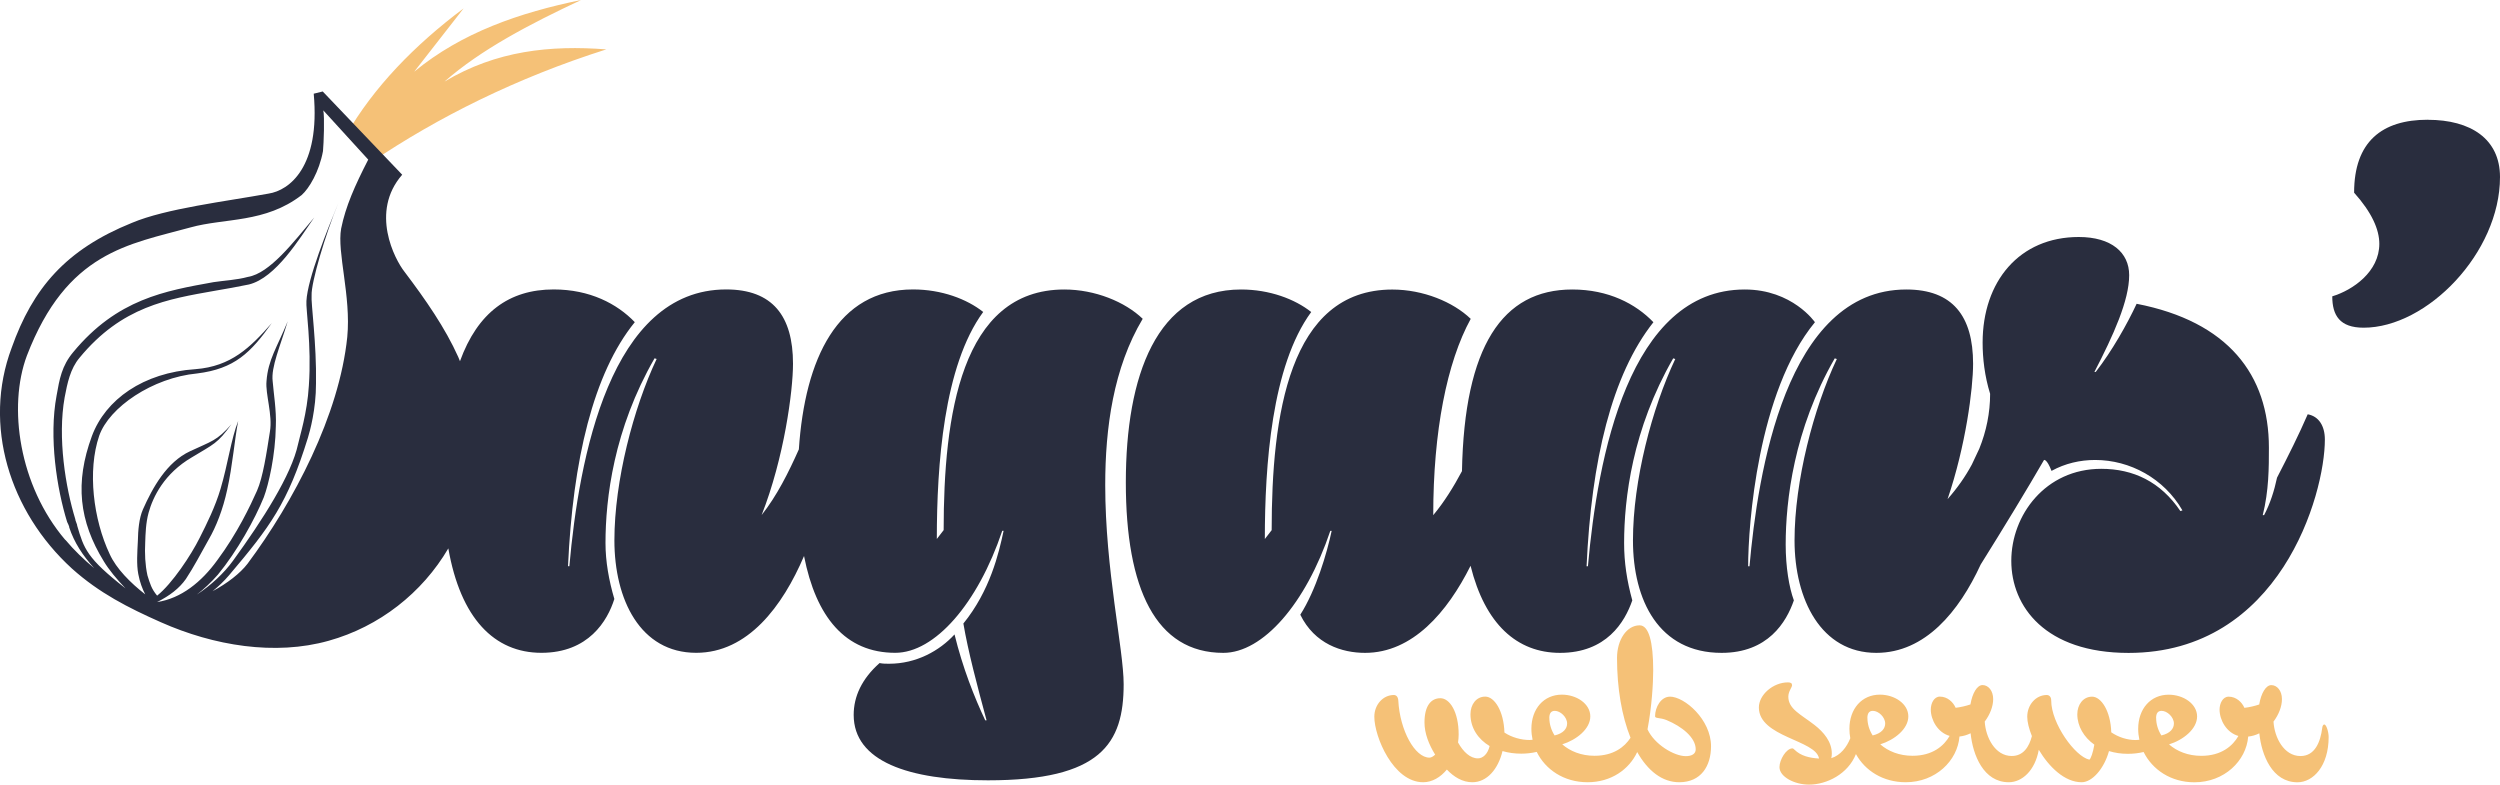
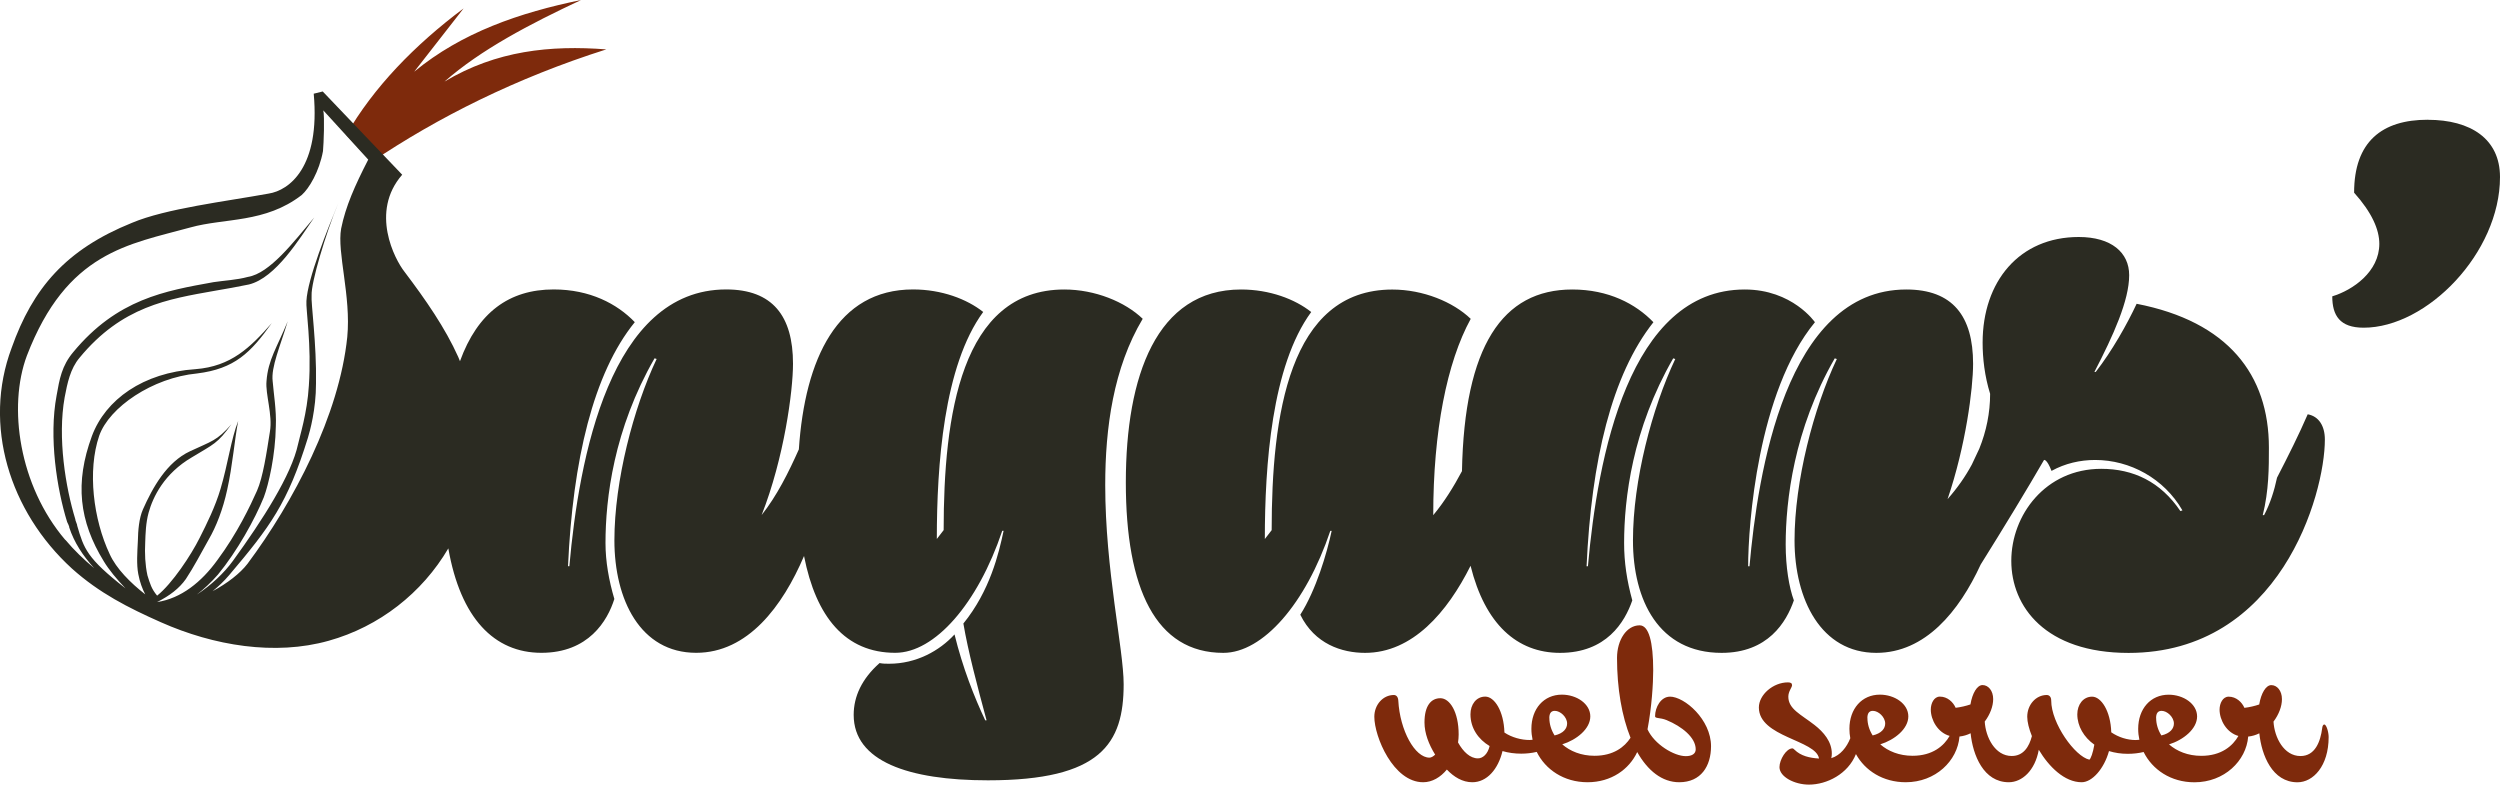
<svg xmlns="http://www.w3.org/2000/svg" id="Layer_2" data-name="Layer 2" viewBox="0 0 482.91 151.57">
  <defs>
    <style>
      .cls-1 {
-         fill: #292d3e;
+         fill: #2b2b22;
      }

      .cls-2 {
-         fill: #f5c177;
+         fill: #7e2a0c;
      }
    </style>
  </defs>
  <g id="Layer_1-2" data-name="Layer 1">
    <g>
      <g id="path2554">
        <path class="cls-2" d="M89.56,1.61l-9.55,12.24c9.2-7.59,20.34-11.4,32.24-13.85-9.97,4.67-19.37,9.6-26.39,15.76,10.05-6.01,20.47-7.05,31.26-6.22-17.38,5.51-32.62,13.16-45.36,21.76l-4.88-5.25c5.27-9.16,13.18-17.33,22.69-24.44h0Z" />
      </g>
      <g>
        <path class="cls-1" d="M220.73,61.58c-3.42-3.29-9.22-5.66-15.14-5.66-20.02,0-23.31,24.49-23.31,46.48l-1.32,1.71c0-14.22,1.32-33.45,8.96-43.85-3.16-2.5-8.03-4.35-13.56-4.35-14.6,0-20.88,13.38-22.05,30.89-1.99,4.46-4.24,8.97-7.19,12.69,4.35-11.06,6.06-23.97,6.06-29.23,0-9.22-3.95-14.35-12.91-14.35-22.39,0-28.44,32.53-30.29,53.46h-.26c.92-20.41,4.87-37.27,12.9-47.14-3.42-3.56-8.69-6.32-15.67-6.32-8.59,0-14.68,4.44-18.1,13.86-.12-.28-.22-.56-.34-.83-2.5-5.57-6.27-11.02-10.38-16.45-1.87-2.37-6.71-11.56-.44-18.74l-15.35-16.08-1.74.43c1.28,14.13-4.69,18.69-8.74,19.3-8.22,1.5-19.82,2.88-26.36,5.64-12.76,5.15-19.16,12.61-23.26,24.18-5.57,14.87-.44,31.56,11.65,42.6,5.28,4.74,10.89,7.58,17.2,10.38,10.18,4.52,22.01,6.5,32.41,3.57,9.76-2.72,18.06-9.24,23.1-17.84,2.36,13.49,8.87,20.17,17.98,20.17s12.77-6.19,14.09-10.4c-1.05-3.56-1.71-7.24-1.71-10.8,0-8.56,1.58-21.99,9.48-35.69l.4.13c-4.48,9.48-8.16,23.57-8.16,35.03s5,21.73,15.8,21.73c9.97,0,16.69-8.99,20.83-18.7,2.31,11.79,7.98,18.7,17.62,18.7,7.64,0,15.93-9.48,20.67-23.57h.26c-.92,4.35-2.63,11.59-7.77,17.91.92,5.4,2.63,11.85,4.48,18.7h-.26c-2.11-4.48-4.35-10.14-5.93-16.59-2.9,3.16-7.37,5.66-12.64,5.66-.66,0-1.18,0-1.84-.13-3.42,3.03-5,6.45-5,10.01,0,8.95,10.54,12.64,25.94,12.64,21.86,0,26.21-7.11,26.21-18.57,0-6.72-3.56-22.12-3.56-38.45,0-11.06,1.58-22.65,7.24-32.13ZM12.59,104.27c-8.91-10.48-11.09-25.69-7.4-35.56,7.72-20.09,19.66-21.49,31.6-24.78,6.66-1.85,14.43-.8,21.49-6.26,1.42-1.26,3.38-4.51,4.11-8.48.14-1.48.33-6.55.06-7.87l8.68,9.51s0,.01,0,.02v-.02c-2.59,5.04-4.37,9.05-5.23,13.31-.84,4.6,1.94,13.05,1.18,20.95-1.55,15.1-10.34,31.81-19.27,43.81-1.43,1.86-3.89,3.77-6.75,5.3,1.13-.91,2.22-1.94,3.2-3.1,7.93-9.36,11.3-13.87,15.22-26.55.37-1.21,1.57-5.48,1.56-10.47.14-7.66-1-15.55-.85-17.03-.11-2.45,2.69-11.86,5.15-17.8-2.08,5.08-5.93,14.53-6.15,18.9-.14,1.48,1.02,8.52.47,16.35-.32,5.35-1.79,9.85-2.08,11.27-1.27,5.96-6.84,14.65-12.59,22.57-1.7,2.35-4.24,4.73-6.97,6.51,1.38-1.06,2.77-2.36,4.07-3.85,3.73-4.53,7.16-10.73,8.87-14.95.94-2.5,2.23-8.11,2.32-13.73.14-3.03-.43-6.37-.61-8.68-.34-2.72,1.45-6.74,2.91-11.58-2.08,5.08-3.8,7.41-4.1,11.57-.24,2.47,1.21,6.55.66,9.73-.65,4.17-1.35,8.84-2.49,11.42-1.27,2.87-3.83,8.26-7.67,13.42-3.06,4.23-6.99,7.39-11.64,8.1,2.46-1.24,4.29-2.65,5.56-4.45,1.58-2.39,2.8-4.77,4.42-7.65,1.43-2.45,2.75-5.82,3.56-9.58,1.05-4.68,1.44-9.83,2.13-13.3-1.38,3.51-2,8.38-3.4,13.08-1.03,3.49-2.64,6.72-4.06,9.53-1.61,3.24-5.28,8.81-8.2,11.13-1.12-1.35-1.37-2.33-1.87-3.92-.45-2.09-.54-4.19-.43-6.37.06-1.69.11-3.73.65-5.72.84-3.06,3.02-7.59,8.36-10.71,4.24-2.58,4.94-2.62,7.64-6.39-2.8,3.22-3.85,3.27-7.98,5.21-4.54,2.11-7.26,7.08-9.11,11.24-.76,1.72-.94,4.05-.98,6.09-.11,2.18-.28,4.51.08,6.39.29,1.54.79,2.89,1.34,3.93-2.87-2.24-5.59-4.98-6.85-7.75-3.19-6.74-4.33-16.17-2.04-22.88,1.92-5.5,10.3-11.22,18.9-12.04,7.26-.9,10.35-3.99,14.44-9.73-4.14,4.69-7.83,8.37-14.76,8.9-10.08.67-17.36,5.86-19.99,12.93-3.31,9-2.48,16.41,2.31,24.2.95,1.58,2.49,3.45,4.18,5.21-7.48-5.85-8.02-7.63-9.34-12.14.06-.14-.4-1.04-.34-1.18-1.9-6.16-3.47-15.79-2.07-23.58.51-2.69,1.08-5.53,2.88-7.65,8.18-9.93,17.04-11.32,26.17-12.94,2.23-.38,4.46-.77,6.55-1.21,5.21-1.29,9.78-8.88,12.61-12.94-4,4.75-8.57,10.79-12.82,11.48-2.15.59-4.6.7-6.63,1.01-9.34,1.69-18.61,3.24-27.12,13.54-2.2,2.63-2.64,5.18-3.2,8.37-1.52,8.08.06,18.05,2.04,24.42,0,0,.46.89.4,1.04.95,2.9,2.61,5.44,4.81,7.87-2-1.67-3.87-3.46-5.54-5.45Z" />
        <path class="cls-1" d="M445.77,80.02c-1.71,3.95-3.69,7.9-5.93,12.25-.53,2.5-1.32,5-2.5,7.24h-.26c1.19-4.74,1.19-9.22,1.19-13.04,0-14.09-7.9-24.36-25.55-27.79-1.84,3.95-4.74,9.09-7.9,13.17h-.26c3.69-7.11,6.72-13.83,6.72-18.7,0-4.35-3.42-7.37-9.74-7.37-11.46,0-18.57,8.56-18.57,20.41,0,3.03.39,6.45,1.45,9.88,0,3.67-.73,7.23-2.09,10.6-.45.98-.94,2.02-1.44,3.06-1.26,2.35-2.83,4.58-4.69,6.68,3.51-10.28,4.93-21.36,4.93-26.14,0-9.22-3.95-14.35-12.9-14.35-23.31,0-28.71,35.69-30.29,53.46h-.26c0-7.9,1.84-33.71,12.9-47.14,0,0-4.34-6.32-13.56-6.32-22.39,0-28.44,32.53-30.29,53.46h-.26c.92-20.41,4.87-37,12.91-47.14-3.42-3.56-8.69-6.32-15.67-6.32-13.51,0-20.85,10.98-21.31,35.09-1.61,3.02-3.42,5.95-5.55,8.5,0-16.2,2.63-29.5,7.24-37.92-3.42-3.29-9.22-5.66-15.14-5.66-20.02,0-23.31,24.49-23.31,46.48l-1.32,1.71c0-14.22,1.32-33.45,8.96-43.85-3.16-2.5-8.03-4.35-13.56-4.35-16.33,0-22.25,16.72-22.25,37.27s5.79,32.92,18.83,32.92c7.64,0,15.93-9.48,20.67-23.57h.26c-.92,4.35-3.03,11.46-6.06,16.2,2.77,5.66,8.03,7.37,12.51,7.37,9.17,0,15.9-7.86,20.38-16.82,2.8,11.25,8.95,16.82,17.28,16.82,8.95,0,12.51-5.93,13.96-10.14-1.05-3.82-1.58-7.37-1.58-11.06,0-8.56,1.58-21.99,9.48-35.69l.4.13c-4.48,9.48-8.17,23.44-8.17,35.03s5,21.73,17.12,21.73c8.95,0,12.51-5.93,13.96-10.14-.92-2.5-1.58-6.45-1.58-10.8,0-8.43,1.58-22.25,9.48-35.95l.4.13c-4.48,9.48-8.17,23.57-8.17,35.03s5.14,21.73,15.8,21.73c9.44,0,15.98-8,20.16-17.07,4.38-6.99,9.16-14.87,12.23-20.19,0,0,.53-.26,1.45,2.11,2.63-1.45,5.53-2.11,8.43-2.11,6.72,0,13.3,3.56,16.86,9.74l-.4.13c-3.82-5.66-9.09-8.16-15.28-8.16-10.8,0-17.38,8.95-17.38,17.78s6.58,17.78,22.65,17.78c29.23,0,37.92-30.55,37.92-41.22,0-2.63-1.18-4.48-3.29-4.87Z" />
        <path class="cls-1" d="M468.95,23.13c-8.82,0-14.22,4.21-14.22,14.09,3.42,3.82,4.87,7.11,4.87,9.88,0,5.4-5.14,8.95-9.09,10.14,0,3.69,1.45,6.06,6.06,6.06,12.25,0,26.34-14.48,26.34-29.1,0-7.37-5.66-11.06-13.96-11.06Z" />
      </g>
      <g>
        <path class="cls-2" d="M322.58,134.57c-1.75,0-2.88,2.04-2.88,3.79,0,.46.96.22,2.23.74,2.95,1.22,5.62,3.36,5.62,5.64,0,.86-.72,1.32-1.92,1.32-2.26,0-6.07-2.28-7.39-5.18.82-4.32,1.1-8.83,1.1-11.4,0-5.52-.86-8.69-2.62-8.69-2.52,0-4.37,2.83-4.37,6.31,0,5.87.93,11.24,2.61,15.41-1.15,1.78-3.3,3.48-6.95,3.48-2.59,0-4.73-.89-6.24-2.21,2.76-.86,5.42-2.98,5.42-5.4s-2.62-4.2-5.5-4.2c-3.46,0-5.88,2.71-5.88,6.6,0,.72.08,1.43.23,2.12-.19.02-.38.04-.59.04-1.58,0-3.41-.48-4.85-1.44-.12-4.18-1.94-6.94-3.7-6.94s-2.86,1.54-2.86,3.41c0,2.71,1.54,4.85,3.7,6.14-.36,1.56-1.32,2.38-2.26,2.38-1.49,0-2.83-1.25-3.84-3.07.07-.5.12-1.01.12-1.54,0-4.39-1.73-7.01-3.53-7.01s-3.07,1.46-3.07,4.68c0,2.11.84,4.25,2.06,6.22-.38.36-.77.58-1.1.58-2.81,0-5.71-5.23-6.02-11.04-.05-.7-.38-1.06-.86-1.06-2.09,0-3.77,1.87-3.77,4.2,0,3.86,3.67,12.65,9.43,12.65,1.75,0,3.36-.96,4.58-2.45,1.37,1.44,3.02,2.45,4.92,2.45,2.81,0,4.99-2.5,5.83-6.02,1.15.34,2.38.5,3.62.5.99,0,2.01-.11,2.99-.34,1.67,3.4,5.24,5.86,9.82,5.86s8.04-2.5,9.59-5.83c2.05,3.63,4.83,5.83,8.12,5.83,4.2,0,6.14-3.12,6.14-6.96,0-5.14-5.11-9.58-7.97-9.58ZM299.27,138.7c0-.84.29-1.39,1.06-1.39,1.08,0,2.38,1.2,2.38,2.45,0,.96-.7,1.9-2.42,2.3-.67-1.06-1.01-2.23-1.01-3.36Z" />
        <path class="cls-2" d="M448.98,139.95c-.29,0-.38.41-.41.67-.34,2.64-1.37,5.42-4.2,5.42-3.22,0-5.04-3.62-5.21-6.65,1.03-1.37,1.63-2.95,1.63-4.34,0-1.63-.94-2.71-2.06-2.71-1.03,0-1.97,1.56-2.33,3.74-.86.29-1.85.53-2.86.65-.48-1.1-1.58-2.16-3.05-2.16-1.13,0-1.75,1.3-1.75,2.5,0,2.03,1.36,4.46,3.64,5.09-1.08,1.9-3.27,3.84-7.16,3.84-2.59,0-4.73-.89-6.24-2.21,2.76-.86,5.42-2.98,5.42-5.4s-2.62-4.2-5.5-4.2c-3.46,0-5.88,2.71-5.88,6.6,0,.72.08,1.42.23,2.11-.23.02-.47.05-.7.05-1.63,0-3.31-.53-4.73-1.49-.12-4.15-1.97-6.89-3.7-6.89s-2.86,1.54-2.86,3.41c0,2.28,1.27,4.44,3.29,5.86-.26,1.58-.7,2.76-.96,2.9-2.76-.6-7.37-6.99-7.37-11.43,0-.7-.38-1.06-.86-1.06-2.09,0-3.77,1.87-3.77,4.2,0,1,.33,2.32.9,3.74-.53,2.06-1.64,3.84-3.9,3.84-3.22,0-5.04-3.62-5.21-6.65,1.03-1.37,1.63-2.95,1.63-4.34,0-1.63-.94-2.71-2.06-2.71-1.03,0-1.97,1.56-2.33,3.74-.86.29-1.85.53-2.86.65-.48-1.1-1.58-2.16-3.05-2.16-1.13,0-1.75,1.3-1.75,2.5,0,2.03,1.36,4.46,3.64,5.09-1.08,1.9-3.27,3.84-7.16,3.84-2.59,0-4.73-.89-6.24-2.21,2.76-.86,5.42-2.98,5.42-5.4s-2.62-4.2-5.5-4.2c-3.46,0-5.88,2.71-5.88,6.6,0,.62.06,1.22.17,1.82-.67,1.71-1.91,3.31-3.67,3.85.07-.29.1-.6.1-.89,0-2.3-1.58-4.15-3.34-5.52-2.62-2.04-5.06-3.07-5.06-5.47,0-1.03.72-1.78.72-2.21,0-.36-.22-.55-.79-.55-2.88,0-5.62,2.4-5.62,4.85,0,5.74,11.04,6.26,11.62,9.86-1.8-.1-3.53-.5-4.73-1.7-.14-.14-.29-.26-.41-.26-1.18,0-2.5,2.18-2.5,3.62,0,1.87,2.9,3.38,5.69,3.38,3.46,0,7.55-2.05,9.08-5.9,1.75,3.19,5.22,5.44,9.62,5.44,5.75,0,10-4.13,10.38-8.83.77-.08,1.49-.3,2.15-.63.43,4.22,2.5,9.46,7.37,9.46,2.55,0,5.07-2.22,5.8-6.27,1.95,3.27,4.97,6.27,8.28,6.27,2.04,0,4.34-2.62,5.28-6.02,1.1.34,2.33.53,3.62.53,1.08,0,2.12-.12,3.07-.35,1.68,3.39,5.24,5.85,9.82,5.85,5.75,0,10-4.13,10.38-8.83.77-.08,1.49-.3,2.15-.63.43,4.22,2.5,9.46,7.37,9.46,3.02,0,6.02-3.12,6.02-8.74,0-.96-.43-2.42-.84-2.42ZM360.71,138.7c0-.84.29-1.39,1.06-1.39,1.08,0,2.38,1.2,2.38,2.45,0,.96-.7,1.9-2.42,2.3-.67-1.06-1.01-2.23-1.01-3.36ZM416.48,138.7c0-.84.29-1.39,1.06-1.39,1.08,0,2.38,1.2,2.38,2.45,0,.96-.7,1.9-2.42,2.3-.67-1.06-1.01-2.23-1.01-3.36Z" />
      </g>
    </g>
  </g>
</svg>
